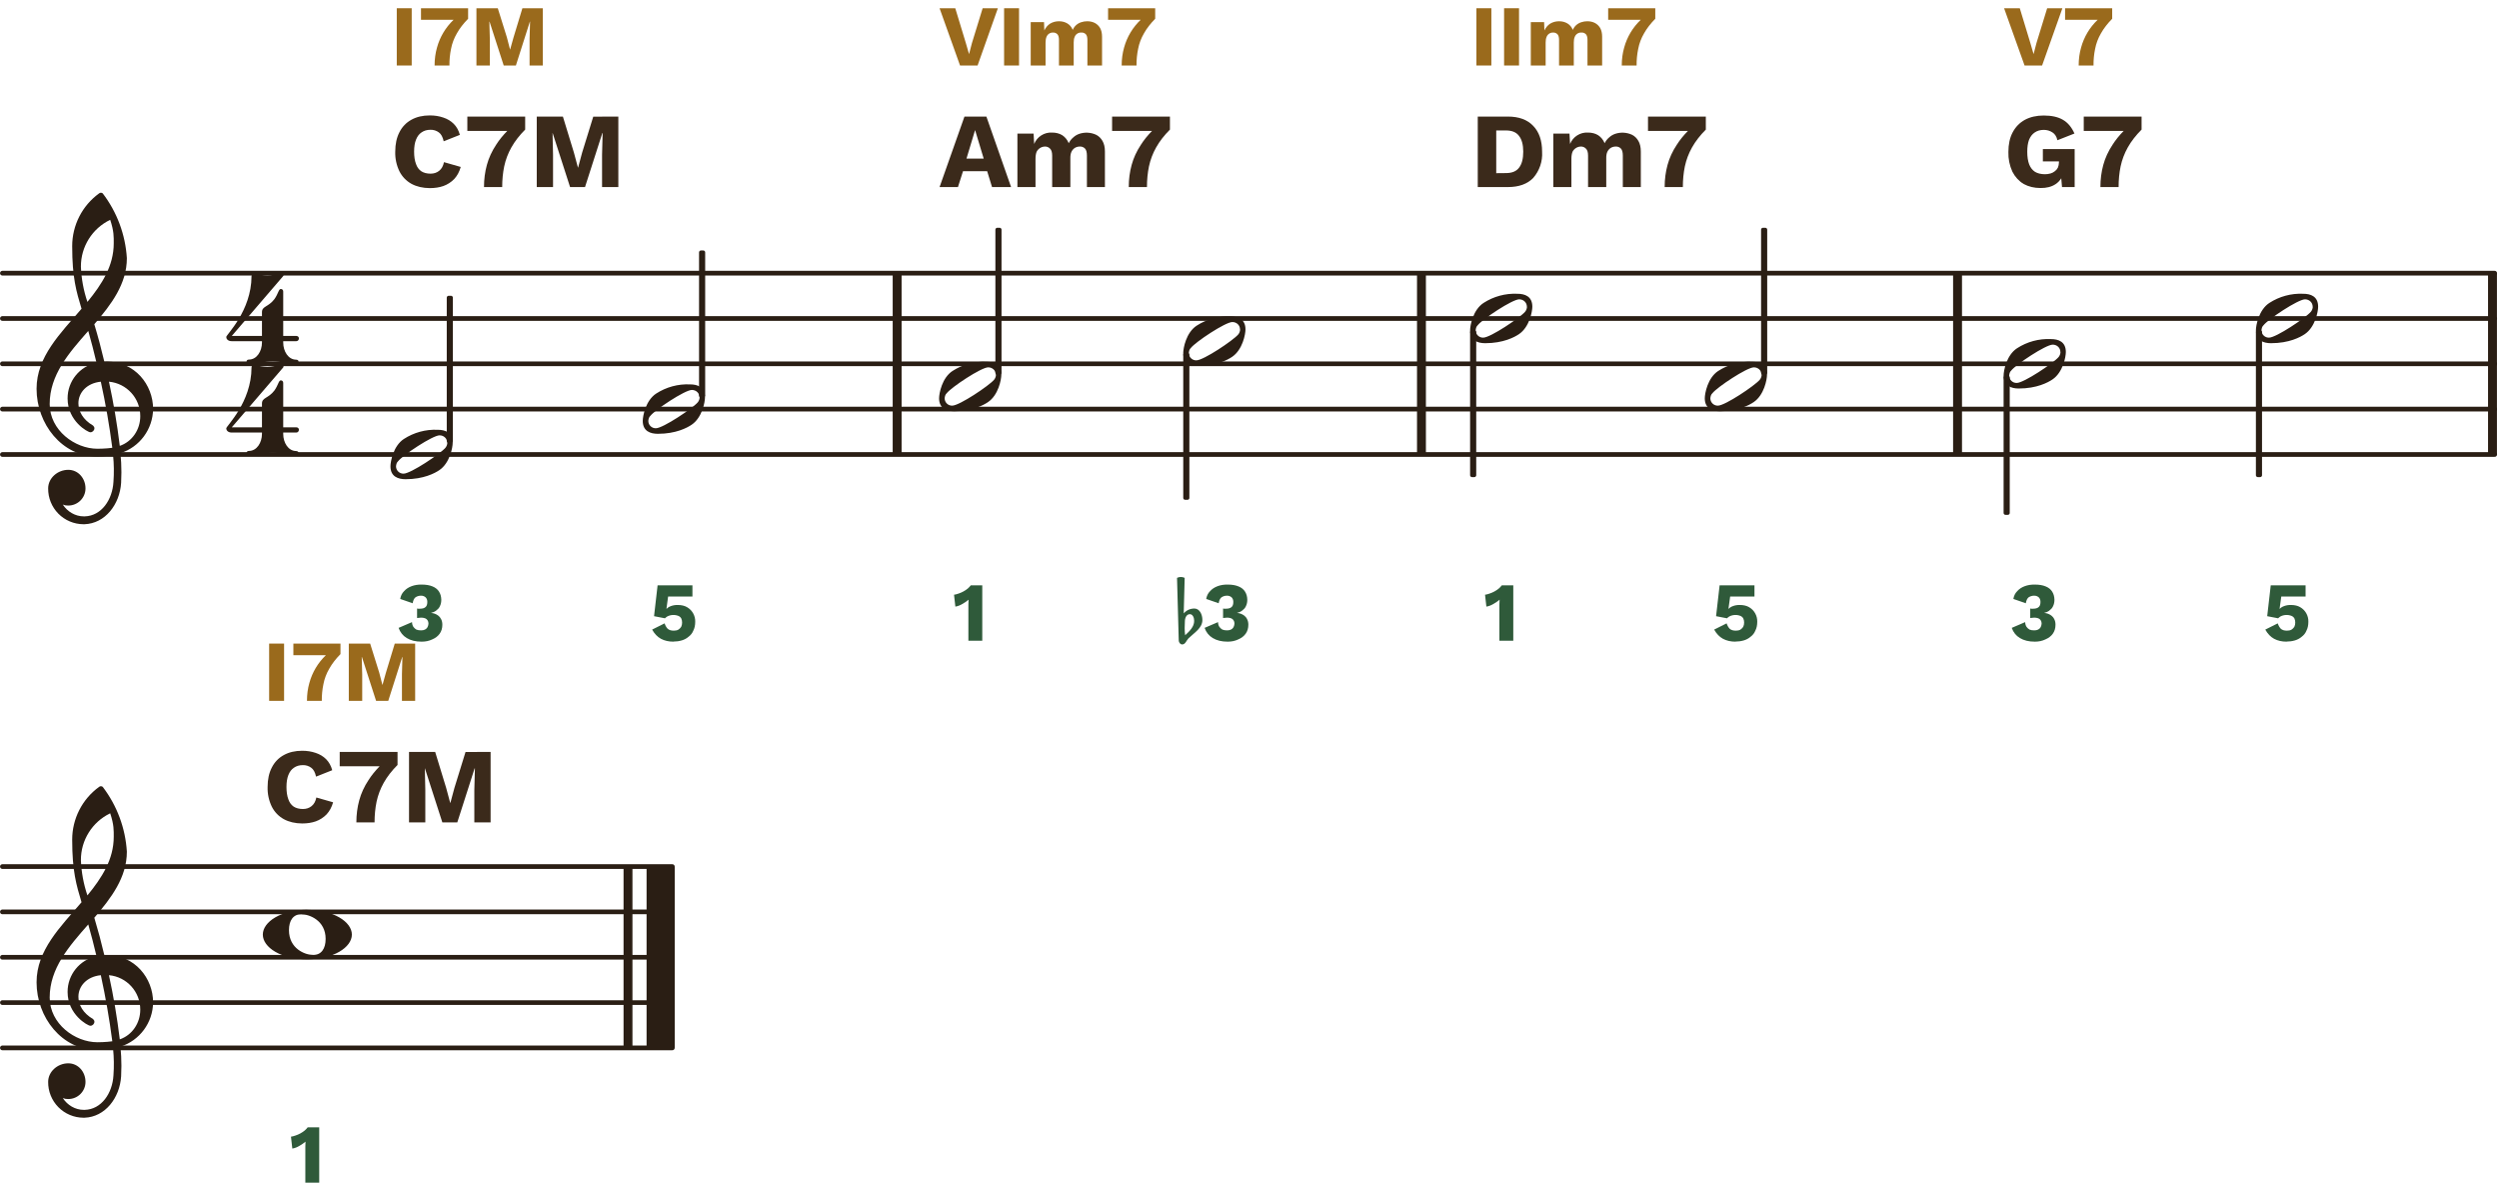
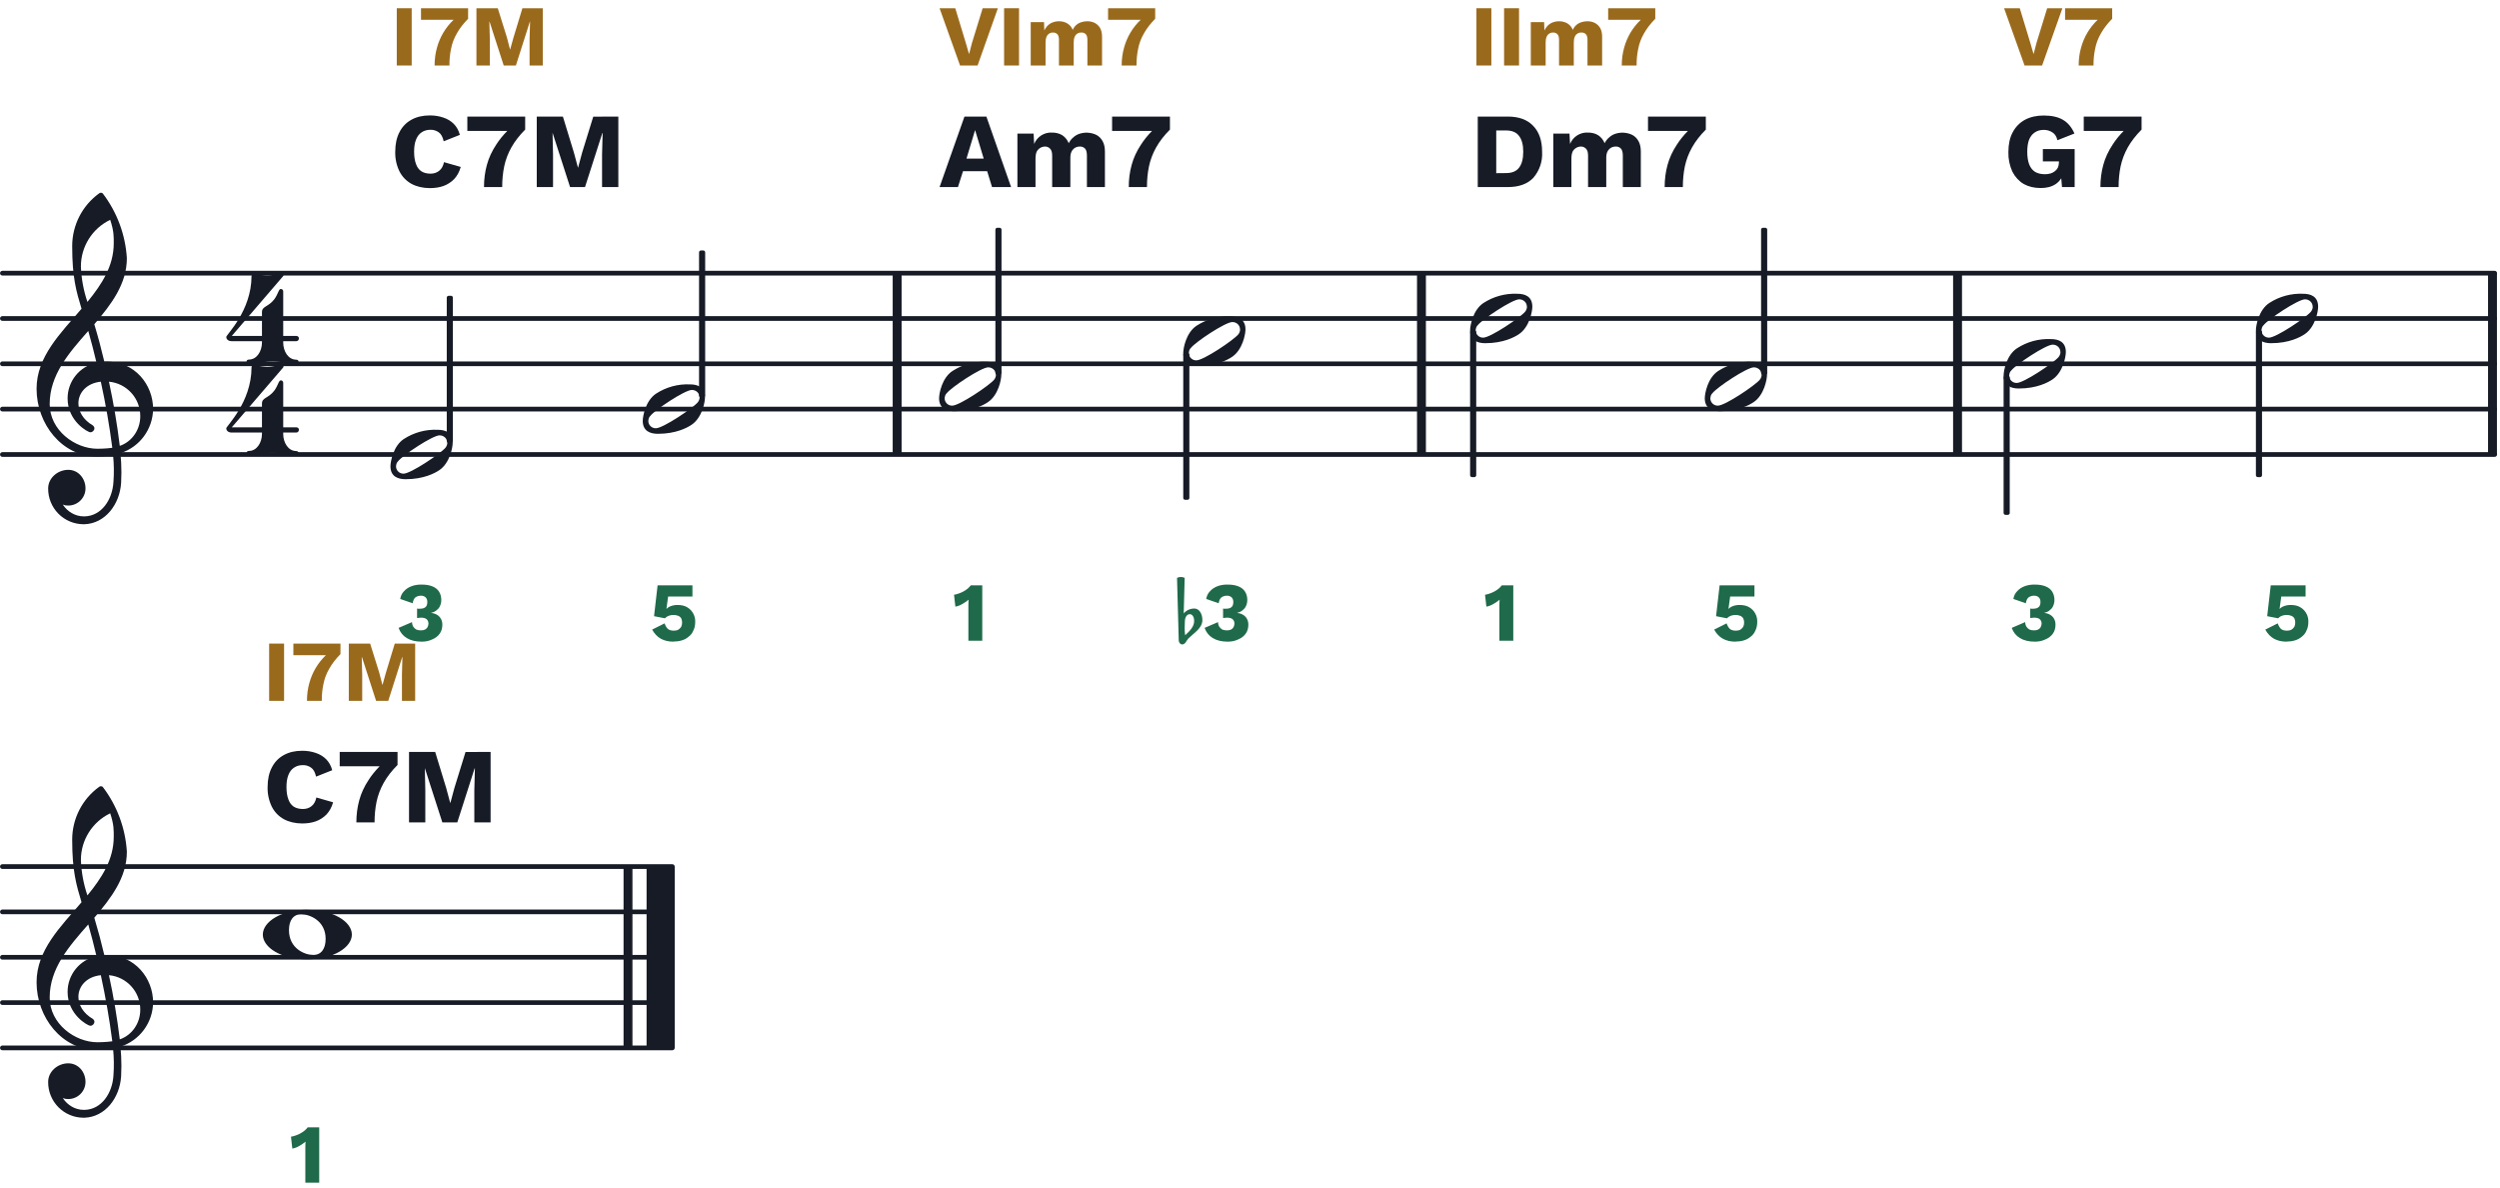
<svg xmlns="http://www.w3.org/2000/svg" xmlns:xlink="http://www.w3.org/1999/xlink" width="261" height="124" viewBox="0 0 261 124">
  <defs>
    <path id="a" d="M6.14-5.98 4.02 0H2.19L.05-5.98h1.64l1.1 3.62.34 1.17.3-1.15 1.12-3.64Zm0 0" />
    <path id="b" d="M.3-5.98h4.92v1.1q-.74.75-1.17 1.52-.45.77-.61 1.61A8 8 0 0 0 3.27 0H1.72q0-.99.25-1.87a6.3 6.3 0 0 1 1.73-2.9H.3Zm0 0" />
    <path id="i" d="M2.22-5.98V0H.66v-5.98Zm0 0" />
    <path id="j" d="M.55 0v-4.53h1.39l.03.87q.22-.46.6-.71.42-.25.93-.25.5 0 .88.23.37.22.56.67a1.4 1.4 0 0 1 .89-.8q.3-.1.62-.1.45 0 .8.18.34.18.55.53.2.37.2.9V0H6.47v-2.67q0-.42-.17-.6a.6.6 0 0 0-.46-.17.7.7 0 0 0-.7.45q-.1.22-.1.57V0H3.5v-2.67q0-.42-.17-.6a.6.6 0 0 0-.44-.17.7.7 0 0 0-.69.45q-.1.23-.1.6V0Zm0 0" />
    <path id="o" d="M7.58-5.98V0H6.2v-2.75l.05-1.83h-.02L4.77 0H3.5L2.02-4.58H2l.05 1.83V0H.65v-5.98h2.23l.95 3.04.33 1.27h.01l.35-1.25.93-3.06Zm0 0" />
    <path id="c" d="M3.86.1Q2.87.1 2.1-.32 1.35-.77.92-1.6A4.6 4.6 0 0 1 .5-3.67q0-1.2.44-2.03.45-.86 1.28-1.32.84-.45 1.97-.45 1.25 0 2.01.45.76.44 1.2 1.43l-1.78.7q-.13-.57-.51-.81a1.6 1.6 0 0 0-.92-.27q-.55 0-.94.27-.39.26-.6.78-.18.5-.18 1.23 0 .79.2 1.32.2.51.61.78.4.24 1.02.25.32 0 .6-.08.25-.07.46-.24.2-.15.31-.37.1-.24.11-.55v-.1H4.1v-1.29h3.32V0H6.1l-.08-.92q-.23.38-.6.62-.62.41-1.57.4m0 0" />
    <path id="d" d="M.38-7.36h6.04V-6q-.9.9-1.44 1.86a7 7 0 0 0-.75 1.98Q4.02-1.14 4.02 0h-1.9q0-1.22.3-2.31.3-1.1.97-2.11.47-.74 1.16-1.44H.38Zm0 0" />
    <path id="m" d="M7.34-2.1q-.21.75-.68 1.26a3 3 0 0 1-1.13.73Q4.9.11 4.11.11 3 .1 2.19-.34 1.37-.8.94-1.64A4.4 4.4 0 0 1 .5-3.7q0-1.19.44-2.03.43-.85 1.25-1.3.81-.45 1.92-.45.76 0 1.4.22.65.21 1.1.66t.64 1.15l-1.69.67q-.15-.68-.51-.93a1.4 1.4 0 0 0-.88-.27q-.53 0-.92.27-.38.25-.58.76-.2.5-.2 1.25t.19 1.27q.17.51.56.78.39.25.97.25.53 0 .9-.3.38-.3.5-.9Zm0 0" />
    <path id="n" d="M9.34-7.36V0h-1.7v-3.37l.06-2.27h-.03L5.86 0H4.3L2.48-5.64h-.01l.05 2.26V0H.82v-7.36h2.73L4.7-3.6l.42 1.56h.02l.42-1.56 1.16-3.75Zm0 0" />
    <path id="p" d="M3.94-7.36q1.73 0 2.65.97.93.96.93 2.7a3.8 3.8 0 0 1-.93 2.74Q5.67 0 3.94 0H.8v-7.36Zm-.19 5.9q.94 0 1.36-.56.44-.56.44-1.67 0-1.09-.44-1.65-.42-.57-1.36-.57H2.73v4.46Zm0 0" />
    <path id="q" d="M.69 0v-5.58h1.69l.06 1.08A1.9 1.9 0 0 1 4.3-5.69q.63 0 1.08.28.45.3.67.83.19-.37.47-.6.28-.26.64-.38a2.4 2.4 0 0 1 1.75.1q.42.21.67.65.25.43.25 1.1V0H7.95v-3.28q0-.53-.2-.74a.7.7 0 0 0-.55-.21 1 1 0 0 0-.51.14 1 1 0 0 0-.36.42q-.12.26-.11.69V0h-1.9v-3.28q0-.53-.23-.74a.7.7 0 0 0-.53-.21 1 1 0 0 0-.86.54q-.12.29-.12.75V0Zm0 0" />
    <path id="s" d="M7.52 0H5.53l-.51-1.66H2.5L1.97 0H.05l2.6-7.36h2.29ZM2.86-2.97h1.8l-.9-2.98Zm0 0" />
    <path id="e" d="M5.94-1.23c0 .18-.08.39-.2.53C5.21-.08 2.12 2 1.37 2a.77.77 0 0 1-.79-.77C.6 1.05.64.84.8.7 1.28.08 4.4-2 5.13-2c.44 0 .8.33.8.77m-.99-1.35a6 6 0 0 0-3.54.96C.3-.9 0 .73 0 1.23c0 1.08.8 1.35 1.58 1.35 1.89 0 3.06-.63 3.53-.95C6.2.89 6.5-.73 6.5-1.23c0-1.08-.78-1.35-1.56-1.35m0 0" />
    <path id="l" d="m5.03 12.02.02-.82h-.08c-.92 0-1.72-.5-2.2-1.23q.27.11.57.1c.99 0 1.8-.8 1.8-1.79 0-1.05-.76-1.94-1.8-1.94-1.1 0-2.1.85-2.1 1.94a3.7 3.7 0 0 0 3.68 3.74Zm3.69-8.18a73 73 0 0 0-1.13-6.7 3.6 3.6 0 0 1 3.27 3.6c0 1.4-.84 2.65-2.14 3.1M1.4-.53c0-3.03 2-5.33 4.03-7.63q.47 1.66.86 3.32a3.8 3.8 0 0 0-3.02 3.73c0 2.36 2.1 3.53 2.38 3.53.23 0 .42-.2.42-.42q0-.15-.14-.28C4.87 1.1 4.4.23 4.4-.61c0-1.1.86-2.1 2.34-2.25a81 81 0 0 1 1.2 6.9c-.67.1-1.53.1-1.56.1-2.33 0-4.98-1.92-4.98-4.67m3.32-9.94C2.52-7.9.03-5.47.03-2.12c0 3.67 2.66 7.07 6.31 7.07.85 0 1.58-.12 1.68-.14a16 16 0 0 1 .04 2.78c-.1 1.86-1.25 3.57-3.01 3.61l-.02.82c2.16-.07 3.69-2.07 3.83-4.32q.03-.54.03-1.1 0-.99-.1-2A4.9 4.9 0 0 0 12.2-.02c0-2.52-1.9-4.94-4.84-4.94l-.25.02a66 66 0 0 0-1.05-3.92c1.77-2.07 3.4-4.2 3.4-6.9a12.4 12.4 0 0 0-2.52-6.76.3.3 0 0 0-.38 0 6.8 6.8 0 0 0-2.81 5.51c0 3.33.44 4.74.98 6.55m3.36-6.86c0 2.38-1.25 4.3-2.75 6.13a13 13 0 0 1-.68-3.68 5.4 5.4 0 0 1 3.06-4.89c.4 1.2.37 1.8.37 2.44m0 0" />
    <path id="t" d="M4.03-2.12c.84 0 2.53.65 2.53 2.57 0 1.02-.45 1.68-1.3 1.68S2.73 1.47 2.73-.46c0-1.02.45-1.67 1.31-1.67m.61-.46C1.91-2.58 0-1.34 0 0s1.9 2.58 4.64 2.58C7.36 2.58 9.3 1.34 9.3 0S7.36-2.58 4.64-2.58m0 0" />
    <path id="f" d="M2.64.1Q1.7.1 1.08-.28.48-.64.23-1.34l1.4-.6q.02.32.15.5a1 1 0 0 0 .31.28q.2.08.49.08.23 0 .4-.08t.27-.25a1 1 0 0 0 .1-.37.6.6 0 0 0-.1-.36.5.5 0 0 0-.25-.2 1.3 1.3 0 0 0-.62-.05l-.22.02v-.99l.12.02h.17q.42 0 .6-.18.18-.15.18-.53 0-.3-.18-.48a.7.7 0 0 0-.5-.17 1 1 0 0 0-.57.18q-.21.18-.28.61L.4-4.36q.08-.49.4-.81.3-.34.78-.52t1.06-.17q.67 0 1.13.19.45.18.68.54t.24.85q0 .37-.13.64-.1.25-.3.4-.17.17-.35.24l-.3.1a1.4 1.4 0 0 1 .75.27 1 1 0 0 1 .31.38q.13.24.13.58 0 .55-.28.94t-.79.6Q3.25.1 2.64.1m0 0" />
    <path id="g" d="M2.5.1q-.75 0-1.31-.3-.55-.3-.92-.96l1.3-.65q.12.35.32.56.22.2.64.2.29 0 .47-.1a1 1 0 0 0 .3-.29 1 1 0 0 0 .1-.45 1 1 0 0 0-.09-.44.6.6 0 0 0-.3-.26 1.4 1.4 0 0 0-1.16.06q-.13.08-.24.19L.47-2.56l.37-3.22h3.64v1.17H1.94l-.16 1.16-.01.14q.16-.2.48-.31.33-.12.7-.11.58 0 .97.23a1.7 1.7 0 0 1 .85 1.52q0 .55-.2.93-.15.38-.5.64-.3.26-.71.38T2.5.09m0 0" />
    <path id="h" d="M1.67 0v-3.78l.02-.5q-.3.25-.66.45a2 2 0 0 1-.72.27L.17-4.8q.22-.03.47-.12a3 3 0 0 0 .97-.53q.2-.18.31-.33h1.2V0Zm0 0" />
    <path id="k" d="M3.7-2.22c0 .9-.53 1.78-1.37 1.78-.16 0-.24.1-.24.2 0 .13.08.24.24.24.83 0 1.64-.25 2.48-.25.83 0 1.64.25 2.47.25q.24-.02.24-.23 0-.18-.24-.2c-.84 0-1.36-.88-1.36-1.79ZM-.03-2.8c0 .17.14.44.58.44H3.7v.14h2.22v-.14h1.36c.19 0 .28-.16.28-.3 0-.12-.1-.25-.28-.25H5.92v-4.64c0-.17-.12-.26-.25-.26-.23 0-.26.48-.67 1.06-.64.84-1.3.72-1.3 1.36v2.48H.55l5.37-6.25c.11-.14-.06-.37-.33-.3-.42.13-.87.24-1.34.24q-.68-.02-1.34-.23c-.16-.07-.3.1-.3.3C2.6-5.5-.03-3.04-.03-2.8m0 0" />
    <path id="r" d="M.42-.34c0-.38.17-.77.52-.77.3 0 .45.36.45.69C1.4.2.91.66.45 1.09Q.4.74.4.4V.3Zm-.64 1.97c0 .21.16.42.36.42.34 0 .44-.42.66-.64C1.4.83 2.25.34 2.25-.5c0-.6-.3-1.2-.84-1.2-.43 0-.83.18-1.11.51L.4-4.9a.9.9 0 0 0-.8 0Zm0 0" />
  </defs>
-   <path fill="none" stroke="#2a1e14" stroke-linecap="round" stroke-miterlimit="10" stroke-width=".49" d="M.25 47.45h260.3M.25 42.71h260.3M.25 37.98h260.3M.25 33.25h260.3M.25 28.52h260.3" />
-   <path fill="none" stroke="#2a1e14" stroke-miterlimit="10" stroke-width=".93" d="M148.46 47.45V28.52M93.7 47.45V28.52m166.62 18.93V28.52m-55.87 18.93V28.52" />
+   <path fill="none" stroke="#161b26" stroke-linecap="round" stroke-miterlimit="10" stroke-width=".49" d="M.25 47.45h260.3M.25 42.71h260.3M.25 37.98h260.3M.25 33.25h260.3M.25 28.52h260.3" />
+   <path fill="none" stroke="#161b26" stroke-miterlimit="10" stroke-width=".93" d="M148.46 47.45V28.52M93.7 47.45V28.52m166.62 18.93V28.52m-55.87 18.93V28.52" />
  <use xlink:href="#a" x="209.26" y="6.84" fill="#9a6a1c" />
  <use xlink:href="#b" x="215.38" y="6.84" fill="#9a6a1c" />
-   <use xlink:href="#c" x="209.26" y="19.53" fill="#3b2a1b" />
-   <use xlink:href="#d" x="217.25" y="19.53" fill="#3b2a1b" />
-   <use xlink:href="#e" x="209.26" y="37.98" fill="#2a1e14" />
-   <use xlink:href="#f" x="209.88" y="66.89" fill="#2f5a3a" />
-   <path fill="none" stroke="#2a1e14" stroke-linejoin="round" stroke-miterlimit="10" stroke-width=".4" d="M184.13 38.92h.24V23.98h-.24Zm0 0" />
-   <path fill="#2a1e14" d="M184.13 38.92h.24V23.98h-.24Zm0 0" />
-   <path fill="none" stroke="#2a1e14" stroke-linejoin="round" stroke-miterlimit="10" stroke-width=".4" d="M209.46 53.55h.24V39.41h-.24Zm0 0" />
-   <path fill="#2a1e14" d="M209.46 53.56h.24V39.4h-.24Zm0 0" />
-   <path fill="none" stroke="#2a1e14" stroke-linejoin="round" stroke-miterlimit="10" stroke-width=".4" d="M153.74 49.61h.24V34.68h-.24Zm0 0" />
-   <path fill="#2a1e14" d="M153.74 49.61h.24V34.68h-.24Zm0 0" />
-   <use xlink:href="#e" x="178.05" y="40.35" fill="#2a1e14" />
-   <use xlink:href="#g" x="178.76" y="66.89" fill="#2f5a3a" />
-   <use xlink:href="#h" x="154.93" y="66.89" fill="#2f5a3a" />
-   <use xlink:href="#e" x="235.61" y="33.25" fill="#2a1e14" />
-   <use xlink:href="#g" x="236.32" y="66.89" fill="#2f5a3a" />
-   <path fill="none" stroke="#2a1e14" stroke-linejoin="round" stroke-miterlimit="10" stroke-width=".4" d="M235.81 49.61h.24V34.68h-.24Zm0 0" />
-   <path fill="#2a1e14" d="M235.81 49.61h.24V34.68h-.24Zm0 0" />
-   <path fill="none" stroke="#2a1e14" stroke-linejoin="round" stroke-miterlimit="10" stroke-width=".4" d="M46.86 46.02h.24V31.08h-.24Zm0 0" />
-   <path fill="#2a1e14" d="M46.86 46.02h.24V31.08h-.24Zm0 0" />
-   <use xlink:href="#e" x="67.13" y="42.71" fill="#2a1e14" />
-   <use xlink:href="#g" x="67.84" y="66.89" fill="#2f5a3a" />
-   <path fill="none" stroke="#2a1e14" stroke-linejoin="round" stroke-miterlimit="10" stroke-width=".4" d="M73.21 41.29h.24V26.35h-.24Zm0 0" />
-   <path fill="#2a1e14" d="M73.21 41.29h.24V26.35h-.24Zm0 0" />
+   <use xlink:href="#c" x="209.26" y="19.53" fill="#161b26" />
+   <use xlink:href="#d" x="217.25" y="19.53" fill="#161b26" />
+   <use xlink:href="#e" x="209.26" y="37.98" fill="#161b26" />
+   <use xlink:href="#f" x="209.88" y="66.89" fill="#1f6a4a" />
+   <path fill="none" stroke="#161b26" stroke-linejoin="round" stroke-miterlimit="10" stroke-width=".4" d="M184.13 38.92h.24V23.98h-.24Zm0 0" />
+   <path fill="#161b26" d="M184.13 38.92h.24V23.98h-.24Zm0 0" />
+   <path fill="none" stroke="#161b26" stroke-linejoin="round" stroke-miterlimit="10" stroke-width=".4" d="M209.46 53.55h.24V39.41h-.24Zm0 0" />
+   <path fill="#161b26" d="M209.46 53.56h.24V39.4h-.24Zm0 0" />
+   <path fill="none" stroke="#161b26" stroke-linejoin="round" stroke-miterlimit="10" stroke-width=".4" d="M153.74 49.61h.24V34.68h-.24Zm0 0" />
+   <path fill="#161b26" d="M153.74 49.61h.24V34.68h-.24Zm0 0" />
+   <use xlink:href="#e" x="178.05" y="40.35" fill="#161b26" />
+   <use xlink:href="#g" x="178.76" y="66.89" fill="#1f6a4a" />
+   <use xlink:href="#h" x="154.93" y="66.89" fill="#1f6a4a" />
+   <use xlink:href="#e" x="235.61" y="33.25" fill="#161b26" />
+   <use xlink:href="#g" x="236.32" y="66.89" fill="#1f6a4a" />
+   <path fill="none" stroke="#161b26" stroke-linejoin="round" stroke-miterlimit="10" stroke-width=".4" d="M235.81 49.61h.24V34.68h-.24Zm0 0" />
+   <path fill="#161b26" d="M235.81 49.61h.24V34.68h-.24Zm0 0" />
+   <path fill="none" stroke="#161b26" stroke-linejoin="round" stroke-miterlimit="10" stroke-width=".4" d="M46.86 46.02h.24V31.08h-.24Zm0 0" />
+   <path fill="#161b26" d="M46.86 46.02h.24V31.08h-.24Zm0 0" />
+   <use xlink:href="#e" x="67.13" y="42.71" fill="#161b26" />
+   <use xlink:href="#g" x="67.84" y="66.89" fill="#1f6a4a" />
+   <path fill="none" stroke="#161b26" stroke-linejoin="round" stroke-miterlimit="10" stroke-width=".4" d="M73.21 41.29h.24V26.35h-.24Zm0 0" />
+   <path fill="#161b26" d="M73.21 41.29h.24V26.35h-.24Zm0 0" />
  <use xlink:href="#a" x="98.08" y="6.84" fill="#9a6a1c" />
  <use xlink:href="#i" x="104.21" y="6.84" fill="#9a6a1c" />
  <use xlink:href="#j" x="107.1" y="6.84" fill="#9a6a1c" />
  <use xlink:href="#b" x="115.43" y="6.84" fill="#9a6a1c" />
-   <use xlink:href="#f" x="41.4" y="66.89" fill="#2f5a3a" />
-   <use xlink:href="#k" x="23.66" y="37.98" fill="#2a1e14" />
-   <use xlink:href="#k" x="23.66" y="47.52" fill="#2a1e14" />
-   <use xlink:href="#l" x="3.79" y="42.71" fill="#2a1e14" />
-   <use xlink:href="#e" x="40.78" y="47.45" fill="#2a1e14" />
-   <use xlink:href="#m" x="40.78" y="19.53" fill="#3b2a1b" />
-   <use xlink:href="#d" x="48.43" y="19.53" fill="#3b2a1b" />
-   <use xlink:href="#n" x="55.24" y="19.53" fill="#3b2a1b" />
+   <use xlink:href="#f" x="41.4" y="66.89" fill="#1f6a4a" />
+   <use xlink:href="#k" x="23.66" y="37.98" fill="#161b26" />
+   <use xlink:href="#k" x="23.66" y="47.52" fill="#161b26" />
+   <use xlink:href="#l" x="3.79" y="42.71" fill="#161b26" />
+   <use xlink:href="#e" x="40.78" y="47.45" fill="#161b26" />
+   <use xlink:href="#m" x="40.78" y="19.53" fill="#161b26" />
+   <use xlink:href="#d" x="48.43" y="19.53" fill="#161b26" />
+   <use xlink:href="#n" x="55.24" y="19.53" fill="#161b26" />
  <use xlink:href="#i" x="40.78" y="6.84" fill="#9a6a1c" />
  <use xlink:href="#b" x="43.67" y="6.84" fill="#9a6a1c" />
  <use xlink:href="#o" x="49.11" y="6.84" fill="#9a6a1c" />
-   <use xlink:href="#e" x="153.54" y="33.25" fill="#2a1e14" />
-   <use xlink:href="#p" x="153.54" y="19.53" fill="#3b2a1b" />
-   <use xlink:href="#q" x="161.54" y="19.53" fill="#3b2a1b" />
-   <use xlink:href="#d" x="171.74" y="19.53" fill="#3b2a1b" />
+   <use xlink:href="#e" x="153.54" y="33.25" fill="#161b26" />
+   <use xlink:href="#p" x="153.54" y="19.53" fill="#161b26" />
+   <use xlink:href="#q" x="161.54" y="19.53" fill="#161b26" />
+   <use xlink:href="#d" x="171.74" y="19.53" fill="#161b26" />
  <use xlink:href="#i" x="153.54" y="6.84" fill="#9a6a1c" />
  <use xlink:href="#i" x="156.43" y="6.84" fill="#9a6a1c" />
  <use xlink:href="#j" x="159.33" y="6.84" fill="#9a6a1c" />
  <use xlink:href="#b" x="167.66" y="6.84" fill="#9a6a1c" />
-   <path fill="none" stroke="#2a1e14" stroke-linejoin="round" stroke-miterlimit="10" stroke-width=".4" d="M123.78 51.98h.24V37.04h-.24Zm0 0" />
-   <path fill="#2a1e14" d="M123.78 51.98h.24V37.04h-.24Zm0 0" />
-   <use xlink:href="#r" x="123.33" y="65.23" fill="#2f5a3a" />
-   <use xlink:href="#f" x="125.58" y="66.89" fill="#2f5a3a" />
-   <use xlink:href="#e" x="123.58" y="35.62" fill="#2a1e14" />
-   <use xlink:href="#s" x="98.08" y="19.53" fill="#3b2a1b" />
-   <use xlink:href="#q" x="105.57" y="19.53" fill="#3b2a1b" />
-   <use xlink:href="#d" x="115.77" y="19.53" fill="#3b2a1b" />
-   <use xlink:href="#e" x="98.08" y="40.35" fill="#2a1e14" />
-   <path fill="none" stroke="#2a1e14" stroke-linejoin="round" stroke-miterlimit="10" stroke-width=".4" d="M104.16 38.92h.24V23.98h-.24Zm0 0" />
-   <path fill="#2a1e14" d="M104.16 38.92h.24V23.98h-.24Zm0 0" />
-   <use xlink:href="#h" x="99.47" y="66.89" fill="#2f5a3a" />
-   <path fill="none" stroke="#2a1e14" stroke-linecap="round" stroke-linejoin="round" stroke-miterlimit="10" stroke-width=".49" d="M.25 109.4h69.97M.25 104.67h69.97M.25 99.94h69.97M.25 95.2h69.97M.25 90.47h69.97" />
-   <path fill="none" stroke="#2a1e14" stroke-linejoin="round" stroke-miterlimit="10" stroke-width="2.94" d="M69 109.4V90.47" />
-   <path fill="none" stroke="#2a1e14" stroke-linejoin="round" stroke-miterlimit="10" stroke-width=".93" d="M65.59 109.4V90.47" />
+   <path fill="none" stroke="#161b26" stroke-linejoin="round" stroke-miterlimit="10" stroke-width=".4" d="M123.78 51.98h.24V37.04h-.24Zm0 0" />
+   <path fill="#161b26" d="M123.78 51.98h.24V37.04h-.24Zm0 0" />
+   <use xlink:href="#r" x="123.33" y="65.23" fill="#1f6a4a" />
+   <use xlink:href="#f" x="125.58" y="66.89" fill="#1f6a4a" />
+   <use xlink:href="#e" x="123.58" y="35.62" fill="#161b26" />
+   <use xlink:href="#s" x="98.08" y="19.53" fill="#161b26" />
+   <use xlink:href="#q" x="105.57" y="19.53" fill="#161b26" />
+   <use xlink:href="#d" x="115.77" y="19.53" fill="#161b26" />
+   <use xlink:href="#e" x="98.08" y="40.35" fill="#161b26" />
+   <path fill="none" stroke="#161b26" stroke-linejoin="round" stroke-miterlimit="10" stroke-width=".4" d="M104.16 38.92h.24V23.98h-.24Zm0 0" />
+   <path fill="#161b26" d="M104.16 38.92h.24V23.98h-.24Zm0 0" />
+   <use xlink:href="#h" x="99.47" y="66.89" fill="#1f6a4a" />
+   <path fill="none" stroke="#161b26" stroke-linecap="round" stroke-linejoin="round" stroke-miterlimit="10" stroke-width=".49" d="M.25 109.4h69.97M.25 104.67h69.97M.25 99.94h69.97M.25 95.2h69.97M.25 90.47h69.97" />
+   <path fill="none" stroke="#161b26" stroke-linejoin="round" stroke-miterlimit="10" stroke-width="2.94" d="M69 109.4V90.47" />
+   <path fill="none" stroke="#161b26" stroke-linejoin="round" stroke-miterlimit="10" stroke-width=".93" d="M65.59 109.4V90.47" />
  <use xlink:href="#i" x="27.45" y="73.17" fill="#9a6a1c" />
  <use xlink:href="#b" x="30.34" y="73.17" fill="#9a6a1c" />
  <use xlink:href="#o" x="35.78" y="73.17" fill="#9a6a1c" />
-   <use xlink:href="#m" x="27.45" y="85.86" fill="#3b2a1b" />
-   <use xlink:href="#d" x="35.1" y="85.86" fill="#3b2a1b" />
-   <use xlink:href="#n" x="41.9" y="85.86" fill="#3b2a1b" />
-   <use xlink:href="#t" x="27.45" y="97.57" fill="#2a1e14" />
-   <use xlink:href="#h" x="30.22" y="123.47" fill="#2f5a3a" />
-   <use xlink:href="#l" x="3.79" y="104.67" fill="#2a1e14" />
+   <use xlink:href="#m" x="27.45" y="85.86" fill="#161b26" />
+   <use xlink:href="#d" x="35.1" y="85.86" fill="#161b26" />
+   <use xlink:href="#n" x="41.9" y="85.86" fill="#161b26" />
+   <use xlink:href="#t" x="27.45" y="97.57" fill="#161b26" />
+   <use xlink:href="#h" x="30.22" y="123.47" fill="#1f6a4a" />
+   <use xlink:href="#l" x="3.79" y="104.67" fill="#161b26" />
</svg>
